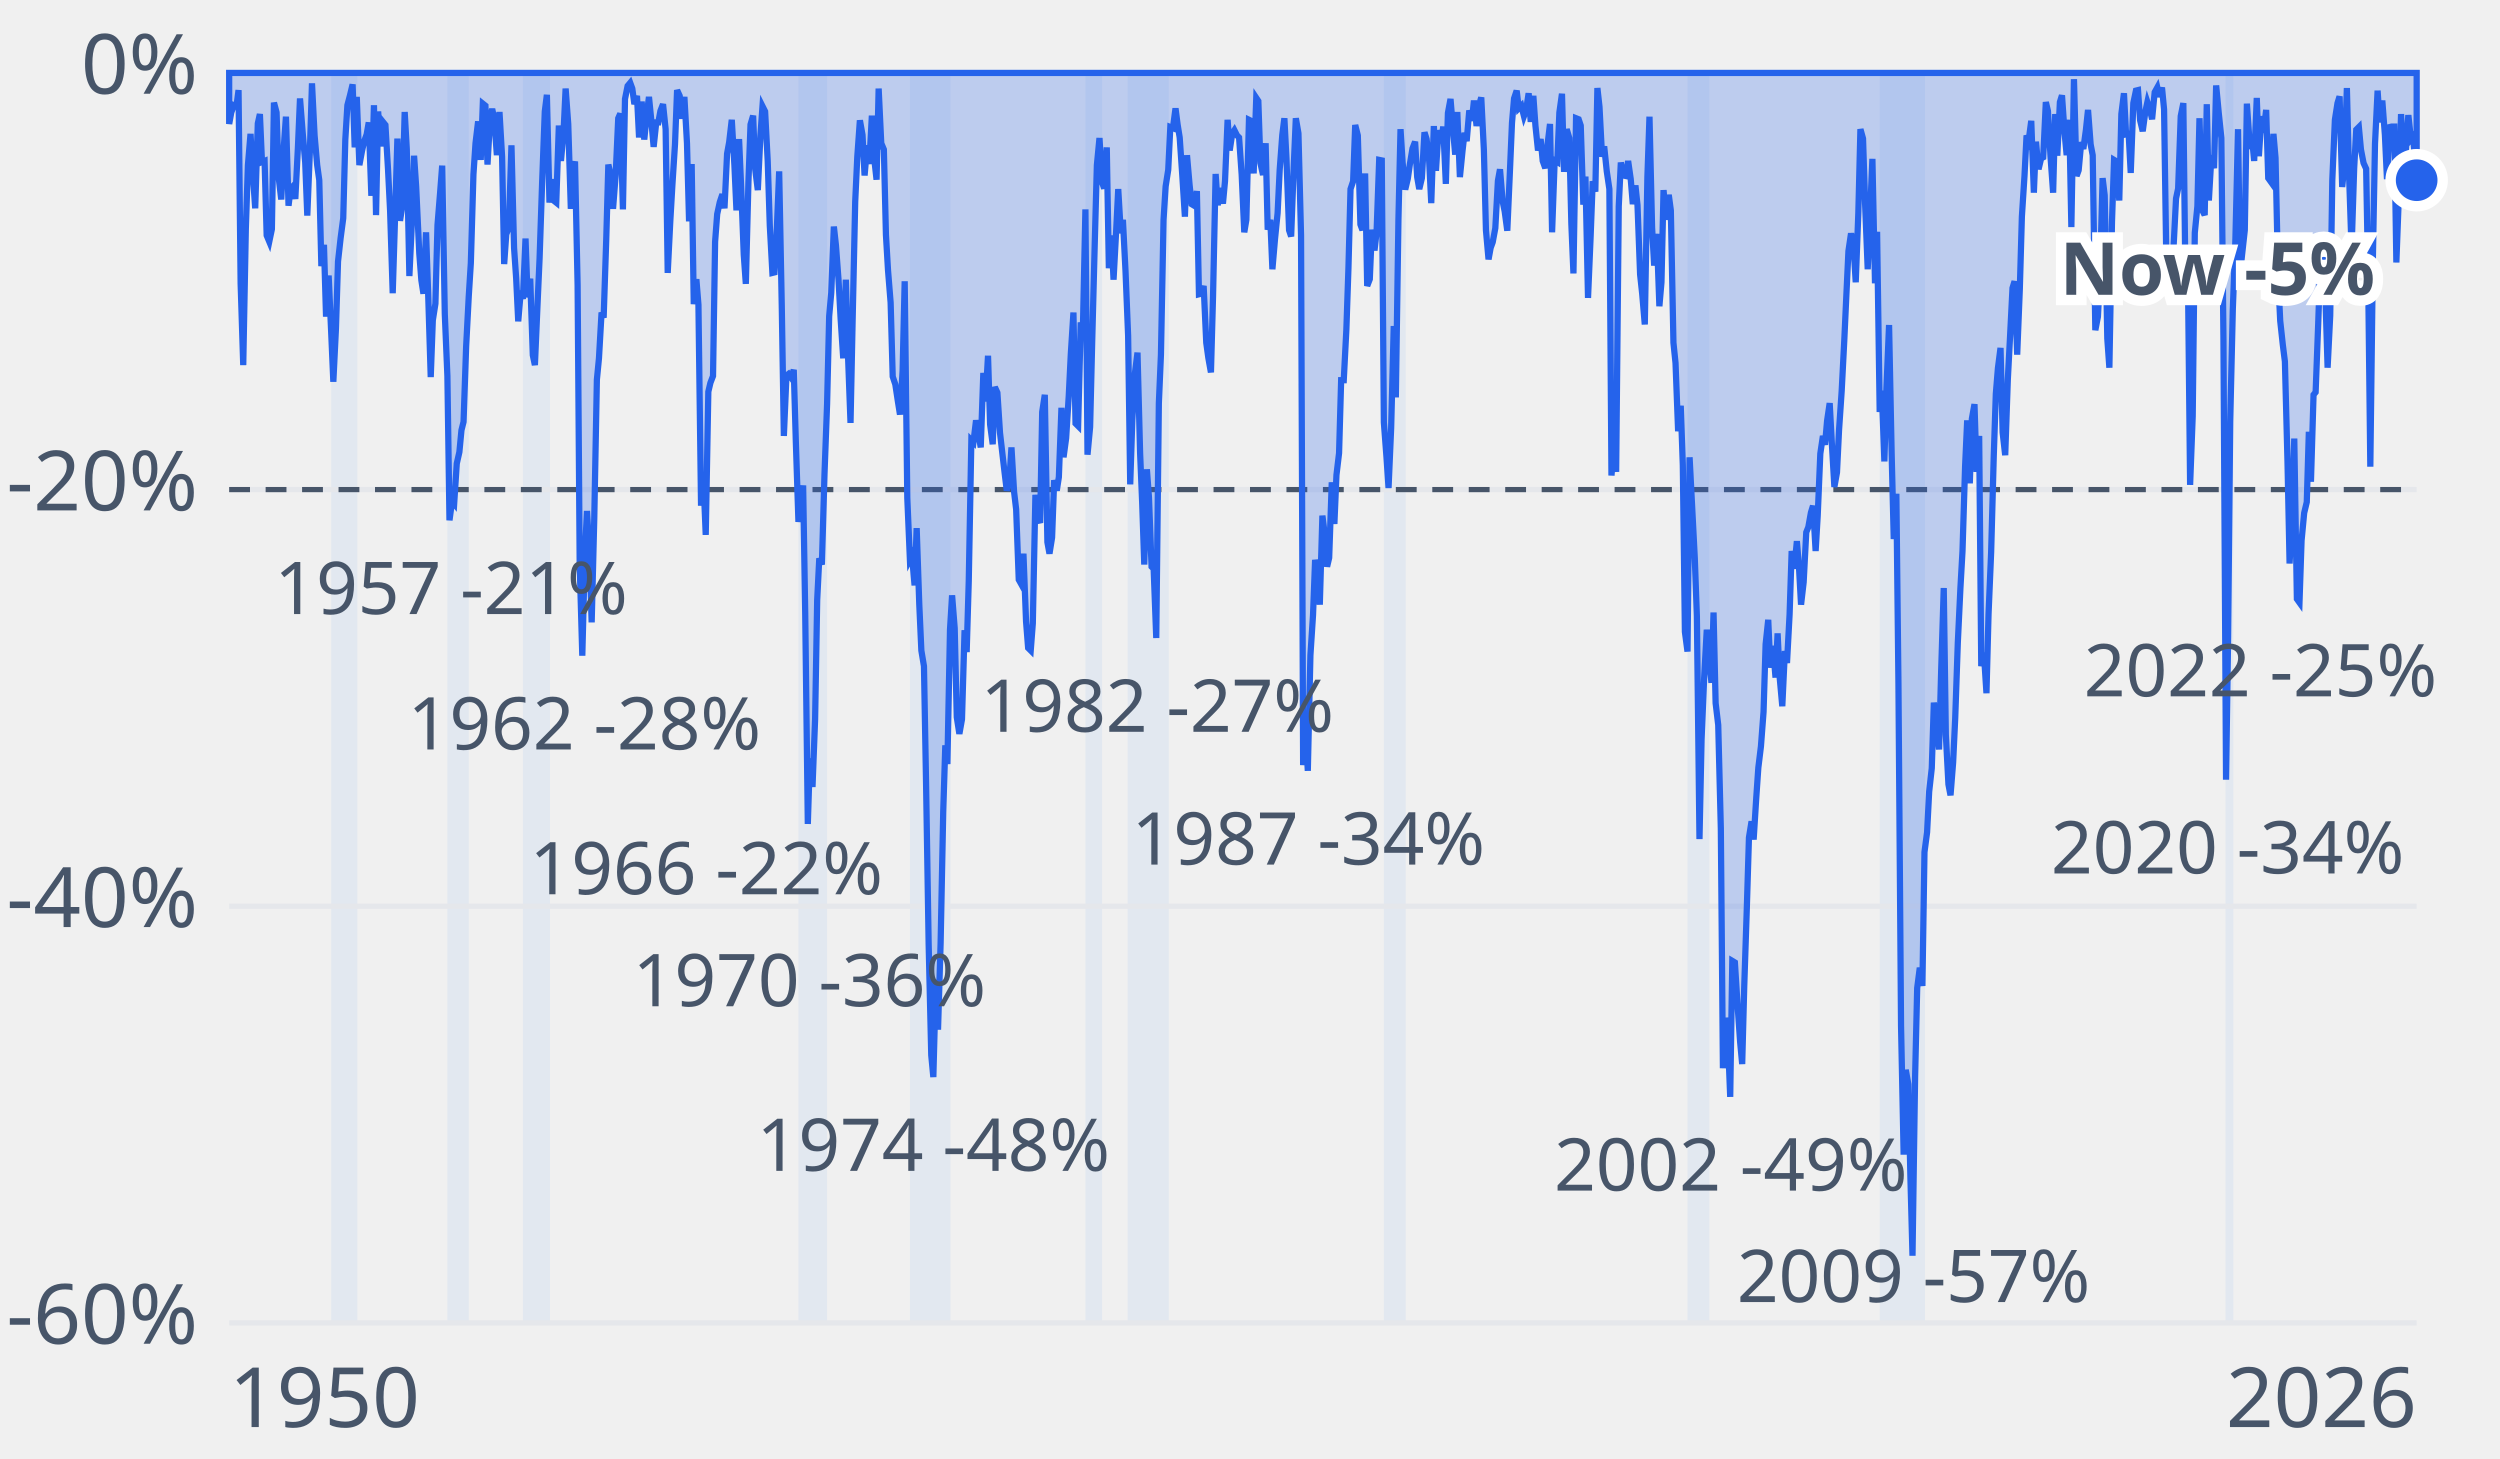
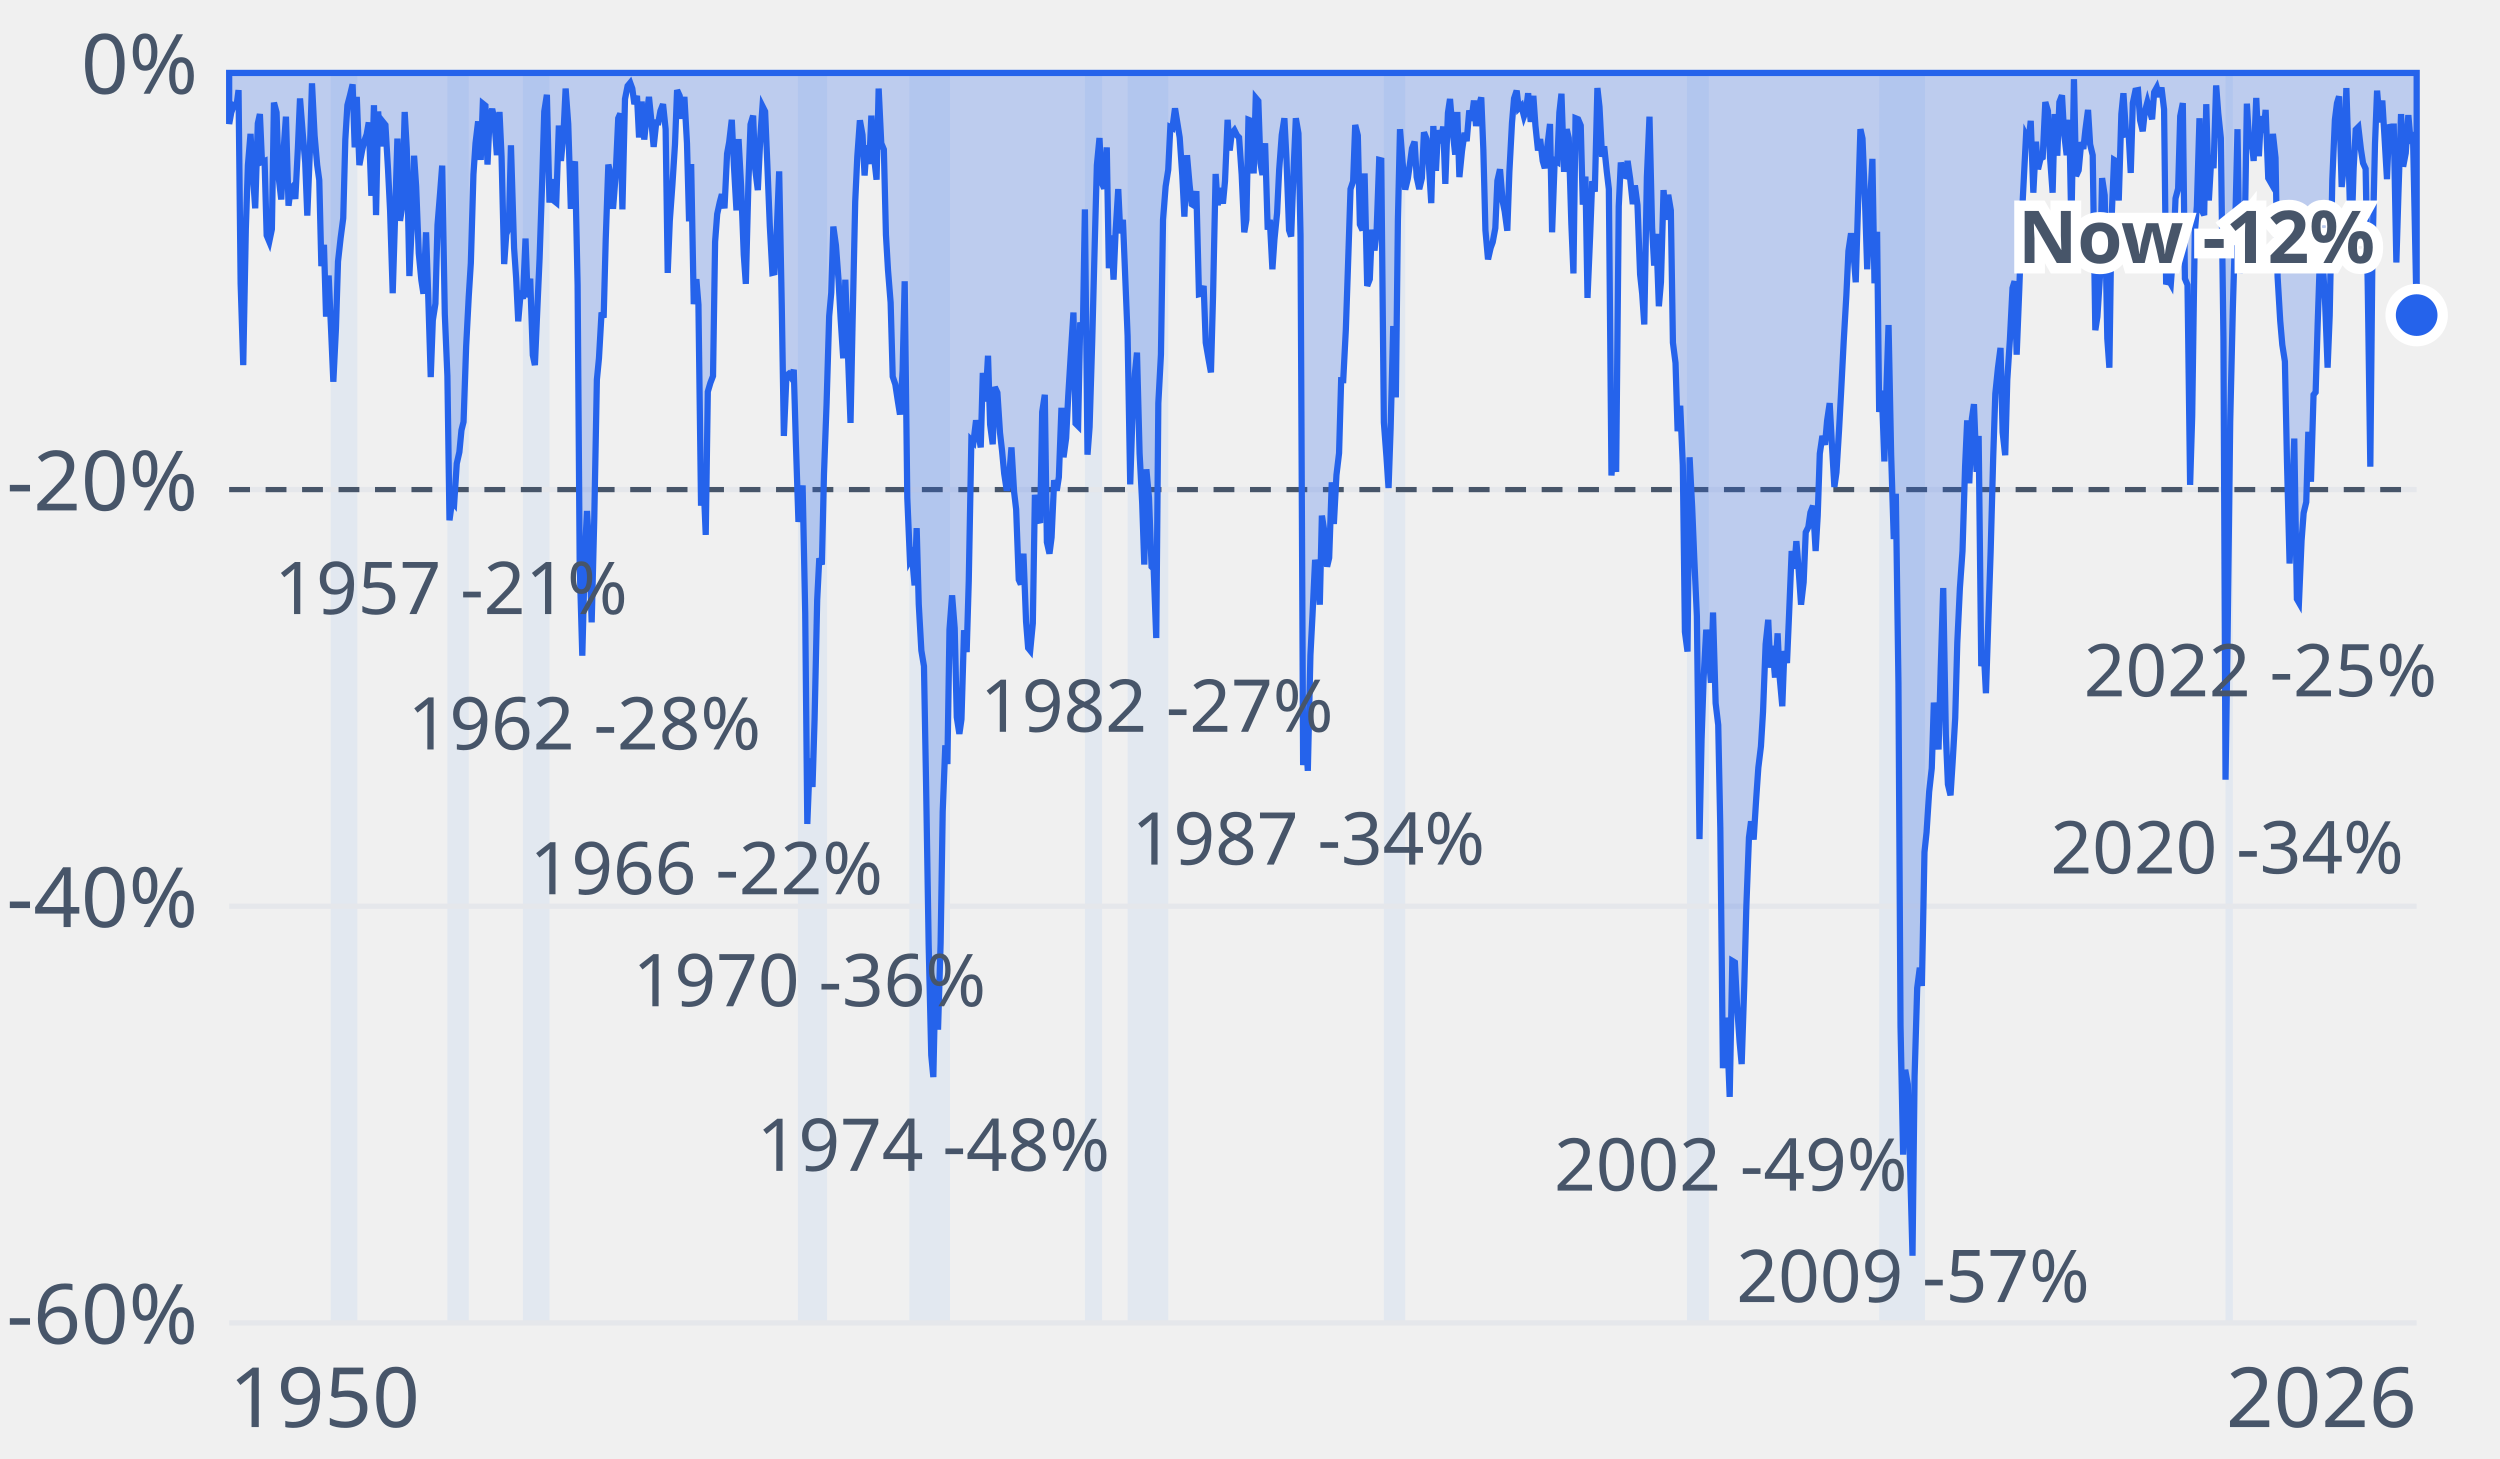
<svg xmlns="http://www.w3.org/2000/svg" viewBox="0 0 480 280" width="480" height="280" style="width:100%;max-width:560px;height:auto" role="img" font-family="system-ui,sans-serif" font-size="16">
-   <rect x="63.6" y="14" width="1.0" height="240.0" fill="#e2e8f0" />
+   <rect x="63.5" y="14" width="1.0" height="240.0" fill="#e2e8f0" />
  <rect x="64.0" y="14" width="1.0" height="240.0" fill="#e2e8f0" />
  <rect x="64.5" y="14" width="1.0" height="240.0" fill="#e2e8f0" />
  <rect x="64.9" y="14" width="1.0" height="240.0" fill="#e2e8f0" />
  <rect x="65.4" y="14" width="1.0" height="240.0" fill="#e2e8f0" />
  <rect x="65.8" y="14" width="1.0" height="240.0" fill="#e2e8f0" />
  <rect x="66.3" y="14" width="1.0" height="240.0" fill="#e2e8f0" />
  <rect x="66.7" y="14" width="1.0" height="240.0" fill="#e2e8f0" />
  <rect x="67.2" y="14" width="1.0" height="240.0" fill="#e2e8f0" />
  <rect x="67.6" y="14" width="1.0" height="240.0" fill="#e2e8f0" />
  <rect x="85.9" y="14" width="1.0" height="240.0" fill="#e2e8f0" />
  <rect x="86.3" y="14" width="1.0" height="240.0" fill="#e2e8f0" />
  <rect x="86.8" y="14" width="1.0" height="240.0" fill="#e2e8f0" />
  <rect x="87.2" y="14" width="1.0" height="240.0" fill="#e2e8f0" />
  <rect x="87.7" y="14" width="1.0" height="240.0" fill="#e2e8f0" />
  <rect x="88.2" y="14" width="1.0" height="240.0" fill="#e2e8f0" />
  <rect x="88.6" y="14" width="1.0" height="240.0" fill="#e2e8f0" />
  <rect x="89.0" y="14" width="1.0" height="240.0" fill="#e2e8f0" />
  <rect x="100.4" y="14" width="1.0" height="240.0" fill="#e2e8f0" />
  <rect x="100.9" y="14" width="1.0" height="240.0" fill="#e2e8f0" />
  <rect x="101.3" y="14" width="1.0" height="240.0" fill="#e2e8f0" />
  <rect x="101.8" y="14" width="1.0" height="240.0" fill="#e2e8f0" />
  <rect x="102.3" y="14" width="1.0" height="240.0" fill="#e2e8f0" />
  <rect x="102.7" y="14" width="1.0" height="240.0" fill="#e2e8f0" />
  <rect x="103.2" y="14" width="1.0" height="240.0" fill="#e2e8f0" />
  <rect x="103.6" y="14" width="1.0" height="240.0" fill="#e2e8f0" />
  <rect x="104.1" y="14" width="1.0" height="240.0" fill="#e2e8f0" />
-   <rect x="104.6" y="14" width="1.0" height="240.0" fill="#e2e8f0" />
-   <rect x="153.3" y="14" width="1.0" height="240.0" fill="#e2e8f0" />
+   <rect x="104.5" y="14" width="1.0" height="240.0" fill="#e2e8f0" />
+   <rect x="153.2" y="14" width="1.0" height="240.0" fill="#e2e8f0" />
  <rect x="153.7" y="14" width="1.0" height="240.0" fill="#e2e8f0" />
  <rect x="154.1" y="14" width="1.0" height="240.0" fill="#e2e8f0" />
  <rect x="154.6" y="14" width="1.0" height="240.0" fill="#e2e8f0" />
-   <rect x="155.1" y="14" width="1.0" height="240.0" fill="#e2e8f0" />
+   <rect x="155.0" y="14" width="1.0" height="240.0" fill="#e2e8f0" />
  <rect x="155.5" y="14" width="1.0" height="240.0" fill="#e2e8f0" />
  <rect x="156.0" y="14" width="1.0" height="240.0" fill="#e2e8f0" />
  <rect x="156.4" y="14" width="1.0" height="240.0" fill="#e2e8f0" />
  <rect x="156.9" y="14" width="1.0" height="240.0" fill="#e2e8f0" />
  <rect x="157.3" y="14" width="1.0" height="240.0" fill="#e2e8f0" />
  <rect x="157.8" y="14" width="1.0" height="240.0" fill="#e2e8f0" />
-   <rect x="174.7" y="14" width="1.0" height="240.0" fill="#e2e8f0" />
+   <rect x="174.6" y="14" width="1.0" height="240.0" fill="#e2e8f0" />
  <rect x="175.1" y="14" width="1.0" height="240.0" fill="#e2e8f0" />
  <rect x="175.6" y="14" width="1.0" height="240.0" fill="#e2e8f0" />
  <rect x="176.0" y="14" width="1.0" height="240.0" fill="#e2e8f0" />
-   <rect x="176.5" y="14" width="1.0" height="240.0" fill="#e2e8f0" />
+   <rect x="176.4" y="14" width="1.0" height="240.0" fill="#e2e8f0" />
  <rect x="176.9" y="14" width="1.0" height="240.0" fill="#e2e8f0" />
  <rect x="177.4" y="14" width="1.0" height="240.0" fill="#e2e8f0" />
  <rect x="177.8" y="14" width="1.0" height="240.0" fill="#e2e8f0" />
  <rect x="178.3" y="14" width="1.0" height="240.0" fill="#e2e8f0" />
  <rect x="178.7" y="14" width="1.0" height="240.0" fill="#e2e8f0" />
  <rect x="179.2" y="14" width="1.0" height="240.0" fill="#e2e8f0" />
-   <rect x="179.7" y="14" width="1.0" height="240.0" fill="#e2e8f0" />
+   <rect x="179.6" y="14" width="1.0" height="240.0" fill="#e2e8f0" />
  <rect x="180.1" y="14" width="1.0" height="240.0" fill="#e2e8f0" />
  <rect x="180.6" y="14" width="1.0" height="240.0" fill="#e2e8f0" />
  <rect x="181.0" y="14" width="1.0" height="240.0" fill="#e2e8f0" />
-   <rect x="181.5" y="14" width="1.0" height="240.0" fill="#e2e8f0" />
-   <rect x="208.4" y="14" width="1.0" height="240.0" fill="#e2e8f0" />
+   <rect x="181.4" y="14" width="1.0" height="240.0" fill="#e2e8f0" />
+   <rect x="208.3" y="14" width="1.0" height="240.0" fill="#e2e8f0" />
  <rect x="208.8" y="14" width="1.0" height="240.0" fill="#e2e8f0" />
-   <rect x="209.3" y="14" width="1.0" height="240.0" fill="#e2e8f0" />
+   <rect x="209.2" y="14" width="1.0" height="240.0" fill="#e2e8f0" />
  <rect x="209.7" y="14" width="1.0" height="240.0" fill="#e2e8f0" />
-   <rect x="210.2" y="14" width="1.0" height="240.0" fill="#e2e8f0" />
+   <rect x="210.1" y="14" width="1.0" height="240.0" fill="#e2e8f0" />
  <rect x="210.6" y="14" width="1.0" height="240.0" fill="#e2e8f0" />
  <rect x="216.5" y="14" width="1.0" height="240.0" fill="#e2e8f0" />
  <rect x="217.0" y="14" width="1.0" height="240.0" fill="#e2e8f0" />
  <rect x="217.4" y="14" width="1.0" height="240.0" fill="#e2e8f0" />
  <rect x="217.9" y="14" width="1.0" height="240.0" fill="#e2e8f0" />
-   <rect x="218.4" y="14" width="1.0" height="240.0" fill="#e2e8f0" />
+   <rect x="218.3" y="14" width="1.0" height="240.0" fill="#e2e8f0" />
  <rect x="218.8" y="14" width="1.0" height="240.0" fill="#e2e8f0" />
  <rect x="219.3" y="14" width="1.0" height="240.0" fill="#e2e8f0" />
  <rect x="219.7" y="14" width="1.0" height="240.0" fill="#e2e8f0" />
-   <rect x="220.2" y="14" width="1.0" height="240.0" fill="#e2e8f0" />
+   <rect x="220.1" y="14" width="1.0" height="240.0" fill="#e2e8f0" />
  <rect x="220.6" y="14" width="1.0" height="240.0" fill="#e2e8f0" />
  <rect x="221.1" y="14" width="1.0" height="240.0" fill="#e2e8f0" />
  <rect x="221.5" y="14" width="1.0" height="240.0" fill="#e2e8f0" />
  <rect x="222.0" y="14" width="1.0" height="240.0" fill="#e2e8f0" />
-   <rect x="222.5" y="14" width="1.0" height="240.0" fill="#e2e8f0" />
+   <rect x="222.4" y="14" width="1.0" height="240.0" fill="#e2e8f0" />
  <rect x="222.9" y="14" width="1.0" height="240.0" fill="#e2e8f0" />
-   <rect x="223.4" y="14" width="1.0" height="240.0" fill="#e2e8f0" />
+   <rect x="223.3" y="14" width="1.0" height="240.0" fill="#e2e8f0" />
  <rect x="265.7" y="14" width="1.0" height="240.0" fill="#e2e8f0" />
-   <rect x="266.2" y="14" width="1.0" height="240.0" fill="#e2e8f0" />
+   <rect x="266.1" y="14" width="1.0" height="240.0" fill="#e2e8f0" />
  <rect x="266.6" y="14" width="1.0" height="240.0" fill="#e2e8f0" />
-   <rect x="267.1" y="14" width="1.0" height="240.0" fill="#e2e8f0" />
+   <rect x="267.0" y="14" width="1.0" height="240.0" fill="#e2e8f0" />
  <rect x="267.5" y="14" width="1.0" height="240.0" fill="#e2e8f0" />
  <rect x="268.0" y="14" width="1.0" height="240.0" fill="#e2e8f0" />
-   <rect x="268.5" y="14" width="1.0" height="240.0" fill="#e2e8f0" />
-   <rect x="268.9" y="14" width="1.0" height="240.0" fill="#e2e8f0" />
-   <rect x="324.0" y="14" width="1.0" height="240.0" fill="#e2e8f0" />
+   <rect x="268.4" y="14" width="1.0" height="240.0" fill="#e2e8f0" />
+   <rect x="268.8" y="14" width="1.0" height="240.0" fill="#e2e8f0" />
+   <rect x="323.9" y="14" width="1.0" height="240.0" fill="#e2e8f0" />
  <rect x="324.4" y="14" width="1.0" height="240.0" fill="#e2e8f0" />
  <rect x="324.9" y="14" width="1.0" height="240.0" fill="#e2e8f0" />
  <rect x="325.3" y="14" width="1.0" height="240.0" fill="#e2e8f0" />
  <rect x="325.8" y="14" width="1.0" height="240.0" fill="#e2e8f0" />
-   <rect x="326.3" y="14" width="1.0" height="240.0" fill="#e2e8f0" />
+   <rect x="326.2" y="14" width="1.0" height="240.0" fill="#e2e8f0" />
  <rect x="326.7" y="14" width="1.0" height="240.0" fill="#e2e8f0" />
-   <rect x="327.2" y="14" width="1.0" height="240.0" fill="#e2e8f0" />
-   <rect x="360.9" y="14" width="1.0" height="240.0" fill="#e2e8f0" />
+   <rect x="327.1" y="14" width="1.0" height="240.0" fill="#e2e8f0" />
+   <rect x="360.8" y="14" width="1.0" height="240.0" fill="#e2e8f0" />
  <rect x="361.3" y="14" width="1.0" height="240.0" fill="#e2e8f0" />
-   <rect x="361.8" y="14" width="1.0" height="240.0" fill="#e2e8f0" />
+   <rect x="361.7" y="14" width="1.0" height="240.0" fill="#e2e8f0" />
  <rect x="362.2" y="14" width="1.0" height="240.0" fill="#e2e8f0" />
-   <rect x="362.7" y="14" width="1.0" height="240.0" fill="#e2e8f0" />
+   <rect x="362.6" y="14" width="1.0" height="240.0" fill="#e2e8f0" />
  <rect x="363.1" y="14" width="1.0" height="240.0" fill="#e2e8f0" />
  <rect x="363.6" y="14" width="1.0" height="240.0" fill="#e2e8f0" />
-   <rect x="364.1" y="14" width="1.0" height="240.0" fill="#e2e8f0" />
+   <rect x="364.0" y="14" width="1.0" height="240.0" fill="#e2e8f0" />
  <rect x="364.5" y="14" width="1.0" height="240.0" fill="#e2e8f0" />
-   <rect x="365.0" y="14" width="1.0" height="240.0" fill="#e2e8f0" />
+   <rect x="364.9" y="14" width="1.0" height="240.0" fill="#e2e8f0" />
  <rect x="365.4" y="14" width="1.0" height="240.0" fill="#e2e8f0" />
-   <rect x="365.9" y="14" width="1.0" height="240.0" fill="#e2e8f0" />
+   <rect x="365.8" y="14" width="1.0" height="240.0" fill="#e2e8f0" />
  <rect x="366.3" y="14" width="1.0" height="240.0" fill="#e2e8f0" />
  <rect x="366.8" y="14" width="1.0" height="240.0" fill="#e2e8f0" />
  <rect x="367.2" y="14" width="1.0" height="240.0" fill="#e2e8f0" />
-   <rect x="367.7" y="14" width="1.0" height="240.0" fill="#e2e8f0" />
+   <rect x="367.6" y="14" width="1.0" height="240.0" fill="#e2e8f0" />
  <rect x="368.1" y="14" width="1.0" height="240.0" fill="#e2e8f0" />
  <rect x="368.6" y="14" width="1.0" height="240.0" fill="#e2e8f0" />
  <rect x="427.3" y="14" width="1.0" height="240.0" fill="#e2e8f0" />
-   <rect x="427.8" y="14" width="1.0" height="240.0" fill="#e2e8f0" />
+   <rect x="427.7" y="14" width="1.0" height="240.0" fill="#e2e8f0" />
  <line x1="44" x2="464" y1="14.0" y2="14.0" stroke="#e5e7eb" />
  <text x="38" y="18.0" text-anchor="end" fill="#475569">0%</text>
  <line x1="44" x2="464" y1="94.0" y2="94.0" stroke="#e5e7eb" />
  <text x="38" y="98.0" text-anchor="end" fill="#475569">-20%</text>
  <line x1="44" x2="464" y1="174.0" y2="174.0" stroke="#e5e7eb" />
  <text x="38" y="178.0" text-anchor="end" fill="#475569">-40%</text>
  <line x1="44" x2="464" y1="254.0" y2="254.0" stroke="#e5e7eb" />
  <text x="38" y="258.0" text-anchor="end" fill="#475569">-60%</text>
  <line x1="44" x2="464" y1="94.0" y2="94.0" stroke="#475569" stroke-dasharray="4 3" />
-   <path d="M44.0,14.0L44.0,14.0L44.0,23.8L44.4,21.6L44.9,20.2L45.4,20.4L45.8,17.3L46.2,54.4L46.7,70.1L47.2,43.9L47.6,31.7L48.1,25.7L48.5,32.7L49.0,40.0L49.5,23.7L49.9,21.9L50.3,31.1L50.8,30.9L51.2,45.2L51.7,46.4L52.2,44.0L52.6,19.7L53.1,21.6L53.5,34.0L54.0,38.3L54.5,28.1L54.9,22.4L55.4,39.5L55.8,36.2L56.3,35.7L56.7,38.2L57.2,28.3L57.6,18.9L58.1,25.3L58.6,31.2L59.0,41.4L59.5,28.9L59.9,16.0L60.4,26.0L60.9,31.7L61.3,34.6L61.7,51.1L62.2,47.0L62.6,60.8L63.1,52.9L63.6,64.1L64.0,73.3L64.5,63.1L64.9,50.2L65.4,45.7L65.9,41.9L66.3,26.8L66.7,20.2L67.2,18.3L67.7,16.2L68.1,28.3L68.5,18.6L69.0,31.7L69.5,29.0L69.9,27.2L70.4,25.8L70.8,23.5L71.3,37.6L71.8,20.2L72.2,41.3L72.6,21.4L73.1,28.1L73.6,23.5L74.0,24.0L74.5,32.5L74.9,40.5L75.4,56.3L75.8,43.4L76.3,26.6L76.8,42.4L77.2,39.8L77.7,21.5L78.1,28.6L78.6,53.0L79.0,44.5L79.5,29.9L79.9,35.8L80.5,48.6L80.9,53.8L81.3,56.4L81.8,44.6L82.2,56.2L82.7,72.4L83.1,61.5L83.6,58.3L84.0,43.2L84.5,37.0L84.9,31.8L85.4,60.3L85.9,72.2L86.3,99.9L86.8,96.2L87.2,96.7L87.7,89.0L88.2,86.8L88.6,82.6L89.0,81.0L89.5,66.5L90.0,56.9L90.4,50.5L90.9,33.5L91.3,27.5L91.8,23.3L92.3,30.7L92.7,19.9L93.2,20.3L93.6,31.6L94.1,22.7L94.5,20.9L94.9,22.9L95.4,29.8L95.9,21.5L96.4,30.1L96.8,50.7L97.2,45.0L97.7,43.6L98.2,27.9L98.7,47.6L99.1,53.4L99.5,61.7L100.0,55.8L100.4,57.4L100.9,45.8L101.3,57.1L101.8,53.5L102.3,68.2L102.7,70.1L103.2,58.6L103.6,49.6L104.1,34.7L104.6,21.4L105.0,18.2L105.5,38.9L105.9,34.4L106.3,38.5L106.8,38.9L107.3,24.1L107.7,30.9L108.2,25.4L108.6,17.0L109.1,23.8L109.6,40.1L110.0,32.6L110.4,31.0L110.9,54.7L111.3,108.4L111.8,125.9L112.3,106.4L112.7,98.1L113.2,106.9L113.6,119.5L114.1,99.5L114.6,72.9L115.0,68.8L115.5,60.0L115.9,61.0L116.4,45.9L116.8,31.6L117.3,33.7L117.7,40.1L118.2,33.7L118.7,22.7L119.1,21.8L119.6,40.2L120.0,19.0L120.5,16.5L121.0,15.9L121.4,17.0L121.8,20.0L122.3,18.4L122.7,26.4L123.2,19.5L123.7,26.8L124.1,22.7L124.6,18.6L125.0,22.6L125.5,28.2L126.0,23.5L126.4,23.5L126.8,21.3L127.3,20.0L127.8,24.8L128.2,52.4L128.7,42.4L129.1,35.5L129.6,27.7L130.0,17.3L130.5,18.4L130.9,22.8L131.4,18.6L131.9,27.5L132.3,42.5L132.8,31.5L133.2,58.4L133.7,53.6L134.1,58.5L134.6,97.1L135.0,90.6L135.5,102.7L136.0,75.2L136.4,73.5L136.9,72.2L137.3,46.4L137.7,41.1L138.2,38.8L138.7,37.3L139.1,40.0L139.6,29.5L140.0,27.3L140.5,23.0L141.0,31.6L141.4,40.4L141.9,26.7L142.3,35.9L142.8,48.9L143.2,54.5L143.7,34.9L144.1,23.9L144.6,22.2L145.0,32.5L145.5,36.5L146.0,26.0L146.4,20.4L146.9,21.4L147.4,30.9L147.8,43.3L148.3,52.4L148.7,52.3L149.1,45.3L149.6,32.9L150.1,58.8L150.5,83.7L151.0,72.1L151.4,71.8L151.9,72.5L152.4,71.0L152.8,84.8L153.3,100.2L153.7,97.5L154.2,93.2L154.6,117.7L155.1,158.2L155.5,145.6L156.0,151.1L156.5,138.1L156.9,115.2L157.3,107.2L157.8,108.4L158.3,91.1L158.8,77.6L159.2,60.7L159.6,56.2L160.1,43.5L160.5,47.1L161.0,53.8L161.4,61.2L161.9,68.8L162.4,53.7L162.8,67.8L163.3,81.2L163.7,61.7L164.2,38.7L164.6,30.1L165.1,23.1L165.6,25.9L166.0,33.7L166.5,27.9L166.9,31.5L167.4,22.2L167.8,30.0L168.3,34.5L168.7,17.0L169.2,27.5L169.7,28.7L170.1,45.1L170.5,51.9L171.0,58.1L171.4,72.3L171.9,73.8L172.4,77.1L172.8,79.6L173.3,71.2L173.7,54.0L174.2,95.6L174.7,107.4L175.1,106.6L175.6,112.4L176.0,101.4L176.5,116.0L176.9,124.9L177.4,127.9L177.8,150.2L178.3,181.2L178.8,202.6L179.2,206.8L179.7,188.1L180.1,197.7L180.6,181.0L181.1,155.8L181.5,143.1L181.9,146.7L182.4,120.9L182.8,114.3L183.3,120.6L183.7,137.7L184.2,140.9L184.7,138.1L185.2,121.0L185.6,125.2L186.0,111.6L186.5,84.5L186.9,84.9L187.4,80.7L187.9,83.5L188.3,85.9L188.8,71.6L189.2,77.1L189.7,68.3L190.1,81.5L190.6,85.3L191.0,74.3L191.5,75.4L192.0,83.1L192.4,86.6L192.9,90.9L193.3,94.2L193.8,92.2L194.2,85.9L194.7,94.4L195.1,97.8L195.6,111.3L196.1,112.2L196.5,106.3L197.0,119.3L197.4,124.4L197.9,124.9L198.3,119.7L198.8,95.0L199.2,99.3L199.7,100.4L200.1,79.1L200.6,75.8L201.1,104.1L201.5,106.3L202.0,103.2L202.4,92.2L202.9,94.2L203.3,91.6L203.8,78.3L204.2,87.8L204.7,84.1L205.2,76.0L205.6,67.9L206.1,60.0L206.5,81.3L207.0,81.8L207.5,61.9L207.9,64.0L208.4,40.2L208.8,87.3L209.3,82.0L209.7,65.6L210.2,46.4L210.6,31.7L211.1,26.5L211.6,35.0L212.0,36.2L212.5,28.3L212.9,51.5L213.4,45.2L213.8,53.7L214.3,44.4L214.7,36.3L215.2,44.8L215.6,42.2L216.1,52.1L216.6,64.5L217.0,93.0L217.4,80.7L217.9,71.7L218.4,67.7L218.9,87.0L219.3,96.6L219.7,108.4L220.2,90.1L220.6,95.5L221.1,108.8L221.5,109.2L222.0,122.5L222.5,77.4L222.9,68.1L223.4,42.2L223.8,35.8L224.3,32.6L224.7,24.4L225.2,24.6L225.7,20.8L226.1,23.9L226.5,26.4L227.0,33.7L227.5,41.6L227.9,29.8L228.4,35.5L228.8,39.2L229.3,39.5L229.8,36.7L230.2,56.5L230.6,56.4L231.1,54.9L231.6,65.8L232.0,68.7L232.5,71.5L232.9,57.0L233.4,33.4L233.8,39.4L234.3,36.1L234.8,39.1L235.2,34.8L235.7,23.0L236.1,28.9L236.6,25.6L237.0,25.0L237.5,26.0L237.9,26.4L238.4,33.5L238.9,44.6L239.3,42.2L239.8,23.0L240.2,23.2L240.7,33.3L241.2,18.8L241.6,19.4L242.0,31.3L242.5,33.6L243.0,27.5L243.4,44.1L243.9,42.2L244.3,51.7L244.8,45.9L245.3,40.9L245.7,32.6L246.2,25.9L246.6,22.7L247.0,30.5L247.5,44.2L247.9,45.4L248.4,31.9L248.8,22.7L249.3,25.6L249.8,45.2L250.2,146.9L250.7,140.5L251.1,148.0L251.6,125.8L252.1,118.1L252.5,107.5L253.0,109.8L253.4,116.1L253.9,99.0L254.3,102.2L254.8,108.8L255.2,107.1L255.7,92.6L256.2,100.6L256.6,91.2L257.1,87.0L257.5,73.0L258.0,73.0L258.5,63.3L258.9,51.5L259.3,36.3L259.8,34.8L260.2,24.0L260.7,26.0L261.2,43.1L261.6,44.2L262.1,33.3L262.5,54.9L263.0,53.6L263.4,44.1L263.9,48.1L264.3,44.6L264.8,30.7L265.3,30.8L265.7,81.1L266.2,87.7L266.6,93.7L267.1,82.2L267.6,62.6L268.0,76.3L268.5,42.1L268.9,24.8L269.3,31.2L269.8,36.4L270.3,34.3L270.7,31.5L271.2,28.5L271.7,27.2L272.1,34.0L272.5,36.3L273.0,34.2L273.5,25.4L273.9,26.7L274.4,30.9L274.8,39.0L275.3,24.2L275.7,32.8L276.2,25.0L276.7,27.5L277.1,24.3L277.6,35.3L278.0,21.7L278.5,19.0L279.0,25.1L279.4,29.7L279.8,21.5L280.3,34.0L280.8,29.0L281.2,25.5L281.6,27.1L282.1,21.2L282.6,23.2L283.0,19.3L283.5,24.2L283.9,20.5L284.4,18.7L284.9,28.7L285.3,44.2L285.8,49.8L286.2,47.6L286.6,46.5L287.1,43.8L287.6,34.7L288.0,32.5L288.5,38.6L288.9,40.6L289.4,44.3L289.9,33.0L290.3,23.6L290.7,18.9L291.2,17.4L291.6,20.8L292.1,20.3L292.6,22.3L293.0,21.2L293.5,17.9L293.9,23.4L294.4,18.4L294.8,24.1L295.3,28.9L295.8,26.7L296.2,30.9L296.7,32.3L297.1,28.0L297.6,23.8L298.0,44.6L298.5,30.8L299.0,31.1L299.4,21.6L299.9,18.0L300.3,33.0L300.8,24.8L301.3,26.5L301.7,43.0L302.1,52.5L302.6,22.7L303.1,22.9L303.5,24.1L304.0,39.3L304.4,33.9L304.9,57.2L305.4,45.4L305.8,34.8L306.3,36.8L306.7,16.9L307.1,20.5L307.6,30.1L308.0,28.1L308.5,32.9L309.0,36.3L309.4,91.3L309.9,85.7L310.3,90.6L310.8,39.6L311.2,31.2L311.7,33.7L312.2,33.8L312.6,30.9L313.1,34.4L313.5,39.2L314.0,35.6L314.4,39.4L314.9,52.7L315.3,56.4L315.8,62.3L316.3,34.0L316.7,22.4L317.2,43.7L317.6,51.0L318.1,44.9L318.6,58.8L319.0,54.2L319.4,36.5L319.9,42.2L320.4,37.4L320.8,40.4L321.3,65.8L321.7,69.7L322.2,82.8L322.7,77.9L323.1,89.3L323.5,121.3L324.0,125.1L324.4,87.8L324.9,97.5L325.4,107.2L325.8,118.3L326.3,161.1L326.7,142.0L327.2,130.1L327.7,120.9L328.1,125.8L328.6,131.1L329.0,117.6L329.4,135.0L329.9,139.2L330.4,159.1L330.8,205.1L331.3,195.4L331.8,200.5L332.2,210.6L332.6,184.5L333.1,184.8L333.6,192.8L334.1,200.0L334.5,204.3L334.9,189.2L335.4,174.0L335.8,160.8L336.3,157.7L336.7,161.2L337.2,153.2L337.6,147.4L338.1,143.3L338.6,136.7L339.0,123.7L339.5,119.0L339.9,128.2L340.4,124.0L340.9,130.1L341.3,121.6L341.7,130.1L342.2,135.6L342.7,125.0L343.1,127.3L343.6,118.0L344.0,105.8L344.5,109.2L345.0,103.9L345.4,108.8L345.8,116.1L346.3,111.8L346.8,102.2L347.2,101.2L347.7,98.4L348.1,97.1L348.6,105.8L349.0,99.0L349.5,87.1L350.0,83.7L350.4,85.4L350.8,80.8L351.3,77.4L351.7,84.9L352.2,93.5L352.7,90.7L353.1,82.5L353.6,75.1L354.1,65.4L354.5,56.7L354.9,48.2L355.4,44.8L355.9,47.6L356.3,54.2L356.8,40.9L357.2,24.8L357.7,26.6L358.1,39.2L358.6,51.7L359.1,40.1L359.5,30.5L360.0,54.4L360.4,44.5L360.9,79.1L361.3,75.0L361.8,88.6L362.2,74.5L362.7,62.4L363.2,87.3L363.6,103.5L364.1,94.8L364.5,131.2L365.0,197.0L365.5,221.7L365.9,205.4L366.4,208.2L366.8,226.1L367.2,241.1L367.7,206.7L368.1,189.7L368.6,185.8L369.1,189.3L369.5,163.6L370.0,159.8L370.4,152.0L370.9,147.5L371.3,134.9L371.9,139.6L372.3,143.9L372.7,128.9L373.2,112.9L373.6,141.1L374.1,150.6L374.5,152.7L375.0,146.4L375.4,137.9L375.9,123.4L376.4,112.9L376.8,105.8L377.3,89.5L377.7,80.7L378.2,92.8L378.6,80.4L379.1,77.6L379.5,90.6L380.0,83.7L380.4,127.9L380.9,125.3L381.4,133.1L381.8,117.9L382.3,106.0L382.8,87.6L383.2,75.6L383.6,70.7L384.1,66.8L384.5,83.0L385.0,87.4L385.5,72.9L385.9,65.2L386.4,55.3L386.8,54.0L387.3,68.1L387.8,55.6L388.2,41.6L388.7,33.8L389.1,26.0L389.5,27.0L390.0,23.2L390.5,37.0L390.9,27.2L391.4,32.5L391.9,30.4L392.3,30.2L392.8,19.6L393.2,21.3L393.7,30.1L394.2,37.0L394.6,21.9L395.0,29.9L395.5,19.6L395.9,18.3L396.4,25.5L396.8,29.8L397.3,23.0L397.7,43.6L398.2,15.2L398.7,33.8L399.1,32.7L399.6,27.3L400.0,28.6L400.5,24.9L400.9,21.1L401.4,27.7L401.8,29.8L402.3,63.4L402.8,60.8L403.2,52.9L403.7,34.2L404.1,37.5L404.6,65.0L405.0,70.6L405.5,42.6L405.9,30.7L406.4,31.0L406.9,38.5L407.3,21.9L407.8,17.9L408.2,25.8L408.7,25.7L409.1,33.2L409.6,19.8L410.1,17.4L410.5,17.3L410.9,23.1L411.4,25.2L411.9,21.5L412.3,19.6L412.8,21.1L413.2,22.9L413.7,17.7L414.2,16.8L414.6,18.6L415.1,16.8L415.5,21.0L416.0,54.6L416.4,53.6L416.9,54.5L417.3,47.9L417.8,38.1L418.2,36.2L418.7,22.3L419.2,19.8L419.6,53.5L420.1,54.7L420.5,93.1L421.0,79.9L421.4,44.7L421.9,39.6L422.3,22.7L422.8,40.3L423.3,41.3L423.7,20.0L424.1,38.5L424.6,29.8L425.1,32.3L425.5,16.4L426.0,21.7L426.5,26.5L426.9,65.0L427.4,149.7L427.8,122.2L428.2,80.9L428.7,59.4L429.2,45.9L429.7,24.8L430.1,52.4L430.5,48.7L431.0,44.2L431.4,19.9L432.0,28.6L432.4,26.6L432.8,30.9L433.3,18.8L433.7,30.0L434.2,22.3L434.6,25.5L435.1,21.1L435.5,34.2L436.0,34.9L436.5,25.7L436.9,30.3L437.4,53.2L437.8,61.6L438.3,66.2L438.7,69.4L439.2,88.7L439.6,108.2L440.1,97.9L440.5,84.2L441.0,115.0L441.5,115.7L441.9,103.8L442.4,98.5L442.9,96.4L443.3,82.9L443.7,92.5L444.2,75.8L444.6,75.3L445.1,62.0L445.6,47.2L446.0,49.6L446.5,57.6L446.9,70.6L447.4,60.6L447.8,34.6L448.3,23.0L448.8,19.8L449.2,18.5L449.7,35.9L450.1,32.0L450.6,16.9L451.0,32.9L451.5,47.9L452.0,32.3L452.4,24.9L452.9,24.4L453.3,28.7L453.8,31.3L454.3,32.4L454.7,54.5L455.1,89.6L455.6,49.2L456.0,27.6L456.5,17.4L456.9,23.5L457.4,19.3L457.9,25.9L458.3,34.4L458.8,24.4L459.2,24.3L459.7,24.3L460.1,50.4L460.6,37.1L461.0,21.9L461.5,32.0L461.9,29.4L462.4,22.1L462.9,26.7L463.3,26.2L464.0,34.6L464.0,14.0Z" fill="#2563eb" fill-opacity="0.25" stroke="#2563eb" stroke-width="1.2" />
+   <path d="M44.0,14.0L44.0,14.0L44.0,23.8L44.4,21.6L44.9,20.2L45.4,20.4L45.8,17.3L46.2,54.4L46.7,70.1L47.2,43.9L47.6,31.7L48.1,25.7L48.5,32.7L49.0,40.0L49.5,23.7L49.9,21.9L50.3,31.1L50.8,30.9L51.2,45.2L51.7,46.4L52.2,44.0L52.6,19.7L53.1,21.6L53.5,34.0L54.0,38.3L54.5,28.1L54.9,22.4L55.4,39.5L55.8,36.2L56.3,35.7L56.7,38.2L57.2,28.3L57.6,18.9L58.1,25.3L58.6,31.2L59.0,41.4L59.5,28.9L59.9,16.0L60.4,26.0L60.9,31.7L61.3,34.6L61.7,51.1L62.2,47.0L62.6,60.8L63.1,52.9L63.6,64.1L64.0,73.3L64.5,63.1L64.9,50.2L65.4,45.7L65.9,41.9L66.3,26.8L66.7,20.2L67.2,18.3L67.7,16.2L68.1,28.3L68.5,18.6L69.0,31.7L69.5,29.0L69.9,27.2L70.4,25.8L70.8,23.5L71.3,37.6L71.8,20.2L72.2,41.3L72.6,21.4L73.1,28.1L73.6,23.5L74.0,24.0L74.5,32.5L74.9,40.5L75.4,56.3L75.8,43.4L76.3,26.6L76.8,42.4L77.2,39.8L77.7,21.5L78.1,28.6L78.6,53.0L79.0,44.5L79.5,29.9L79.9,35.8L80.4,48.6L80.9,53.8L81.3,56.4L81.8,44.6L82.2,56.2L82.7,72.4L83.1,61.5L83.6,58.3L84.0,43.2L84.5,37.0L84.9,31.8L85.4,60.3L85.9,72.2L86.3,99.9L86.8,96.2L87.2,96.7L87.7,89.0L88.2,86.8L88.6,82.6L89.0,81.0L89.5,66.5L90.0,56.9L90.4,50.5L90.9,33.5L91.3,27.5L91.8,23.3L92.3,30.7L92.7,19.9L93.2,20.3L93.6,31.6L94.0,22.7L94.5,20.9L94.9,22.9L95.4,29.8L95.9,21.5L96.3,30.1L96.8,50.7L97.2,45.0L97.7,43.6L98.1,27.9L98.7,47.6L99.1,53.4L99.5,61.7L100.0,55.8L100.4,57.4L100.9,45.8L101.3,57.1L101.8,53.5L102.3,68.2L102.7,70.1L103.2,58.6L103.6,49.6L104.1,34.7L104.5,21.4L105.0,18.2L105.5,38.9L105.9,34.4L106.3,38.5L106.8,38.9L107.3,24.1L107.7,30.9L108.2,25.4L108.6,17.0L109.1,23.8L109.6,40.1L110.0,32.6L110.4,31.0L110.9,54.7L111.3,108.4L111.8,125.9L112.3,106.4L112.7,98.1L113.2,106.9L113.6,119.5L114.1,99.5L114.6,72.9L115.0,68.8L115.5,60.0L115.9,61.0L116.3,45.9L116.8,31.6L117.3,33.7L117.7,40.1L118.2,33.7L118.7,22.7L119.1,21.8L119.5,40.2L120.0,19.0L120.5,16.5L121.0,15.9L121.4,17.0L121.8,20.0L122.3,18.4L122.7,26.4L123.2,19.5L123.7,26.8L124.1,22.7L124.6,18.6L125.0,22.6L125.5,28.2L126.0,23.5L126.4,23.5L126.8,21.3L127.3,20.0L127.8,24.8L128.2,52.4L128.6,42.4L129.1,35.5L129.6,27.7L130.0,17.3L130.5,18.4L130.9,22.8L131.4,18.6L131.9,27.5L132.3,42.5L132.7,31.5L133.2,58.4L133.7,53.6L134.1,58.5L134.6,97.1L135.0,90.6L135.5,102.7L135.9,75.2L136.4,73.5L136.9,72.2L137.3,46.4L137.7,41.1L138.2,38.8L138.6,37.3L139.1,40.0L139.6,29.5L140.0,27.3L140.5,23.0L140.9,31.6L141.4,40.4L141.8,26.7L142.3,35.9L142.8,48.9L143.2,54.5L143.7,34.9L144.1,23.9L144.6,22.2L145.0,32.5L145.5,36.5L146.0,26.0L146.4,20.4L146.9,21.4L147.3,30.9L147.8,43.3L148.3,52.4L148.7,52.3L149.1,45.3L149.6,32.9L150.1,58.8L150.5,83.7L151.0,72.1L151.4,71.8L151.9,72.5L152.4,71.0L152.8,84.8L153.3,100.2L153.7,97.5L154.1,93.2L154.6,117.7L155.0,158.2L155.5,145.6L156.0,151.1L156.4,138.1L156.9,115.2L157.3,107.2L157.8,108.4L158.2,91.1L158.7,77.6L159.2,60.7L159.6,56.2L160.0,43.5L160.5,47.1L161.0,53.8L161.4,61.2L161.9,68.8L162.3,53.7L162.8,67.8L163.3,81.2L163.7,61.7L164.2,38.7L164.6,30.1L165.1,23.1L165.6,25.9L166.0,33.7L166.4,27.9L166.9,31.5L167.3,22.2L167.8,30.0L168.3,34.5L168.7,17.0L169.2,27.5L169.7,28.7L170.1,45.1L170.5,51.9L171.0,58.1L171.4,72.3L171.9,73.8L172.4,77.1L172.8,79.6L173.3,71.2L173.7,54.0L174.2,95.6L174.7,107.4L175.1,106.6L175.6,112.4L176.0,101.4L176.4,116.0L176.9,124.9L177.4,127.9L177.8,150.2L178.3,181.2L178.8,202.6L179.2,206.8L179.6,188.1L180.1,197.7L180.6,181.0L181.0,155.8L181.5,143.1L181.9,146.7L182.3,120.9L182.8,114.3L183.3,120.6L183.7,137.7L184.2,140.9L184.6,138.1L185.1,121.0L185.6,125.2L186.0,111.6L186.5,84.5L186.9,84.9L187.4,80.7L187.9,83.5L188.3,85.9L188.7,71.6L189.2,77.1L189.7,68.3L190.1,81.5L190.6,85.3L191.0,74.3L191.5,75.4L192.0,83.1L192.4,86.6L192.8,90.9L193.3,94.2L193.7,92.2L194.2,85.9L194.7,94.4L195.1,97.8L195.6,111.3L196.0,112.2L196.5,106.3L197.0,119.3L197.4,124.4L197.8,124.9L198.3,119.7L198.7,95.0L199.2,99.3L199.7,100.4L200.1,79.1L200.6,75.8L201.0,104.1L201.5,106.3L201.9,103.2L202.4,92.2L202.9,94.2L203.3,91.6L203.8,78.3L204.2,87.8L204.7,84.1L205.1,76.0L205.6,67.9L206.1,60.0L206.5,81.3L207.0,81.8L207.4,61.9L207.9,64.0L208.3,40.2L208.8,87.3L209.2,82.0L209.7,65.6L210.2,46.4L210.6,31.7L211.1,26.5L211.5,35.0L212.0,36.2L212.5,28.3L212.9,51.5L213.4,45.2L213.8,53.7L214.2,44.4L214.7,36.3L215.1,44.8L215.6,42.2L216.0,52.1L216.5,64.5L217.0,93.0L217.4,80.7L217.9,71.7L218.3,67.7L218.8,87.0L219.3,96.6L219.7,108.4L220.1,90.1L220.6,95.5L221.1,108.8L221.5,109.2L222.0,122.5L222.4,77.4L222.9,68.1L223.3,42.2L223.8,35.8L224.3,32.6L224.7,24.4L225.1,24.6L225.6,20.8L226.1,23.9L226.5,26.4L227.0,33.7L227.4,41.6L227.9,29.8L228.4,35.5L228.8,39.2L229.3,39.5L229.7,36.7L230.2,56.5L230.6,56.4L231.1,54.9L231.5,65.8L232.0,68.7L232.5,71.5L232.9,57.0L233.4,33.4L233.8,39.4L234.3,36.1L234.8,39.1L235.2,34.8L235.7,23.0L236.1,28.9L236.5,25.6L237.0,25.0L237.5,26.0L237.9,26.4L238.4,33.5L238.9,44.6L239.3,42.2L239.7,23.0L240.2,23.2L240.7,33.3L241.1,18.8L241.6,19.4L242.0,31.3L242.4,33.6L242.9,27.5L243.4,44.1L243.8,42.2L244.3,51.7L244.7,45.9L245.2,40.9L245.6,32.6L246.1,25.9L246.6,22.7L247.0,30.5L247.5,44.2L247.9,45.4L248.4,31.9L248.8,22.7L249.3,25.6L249.7,45.2L250.2,146.9L250.7,140.5L251.1,148.0L251.6,125.8L252.0,118.1L252.5,107.5L253.0,109.8L253.4,116.1L253.8,99.0L254.3,102.2L254.8,108.8L255.2,107.1L255.7,92.6L256.1,100.6L256.6,91.2L257.1,87.0L257.5,73.0L257.9,73.0L258.4,63.3L258.8,51.5L259.3,36.3L259.8,34.8L260.2,24.0L260.7,26.0L261.1,43.1L261.6,44.2L262.0,33.3L262.5,54.9L263.0,53.6L263.4,44.1L263.9,48.1L264.3,44.6L264.8,30.7L265.2,30.8L265.7,81.1L266.2,87.7L266.6,93.7L267.0,82.2L267.5,62.6L268.0,76.3L268.4,42.1L268.8,24.8L269.3,31.2L269.8,36.4L270.3,34.3L270.7,31.5L271.1,28.5L271.6,27.2L272.0,34.0L272.5,36.3L273.0,34.2L273.4,25.4L273.9,26.7L274.3,30.9L274.8,39.0L275.2,24.2L275.7,32.8L276.1,25.0L276.6,27.5L277.1,24.3L277.5,35.3L278.0,21.7L278.4,19.0L278.9,25.1L279.4,29.7L279.8,21.5L280.2,34.0L280.7,29.0L281.2,25.5L281.6,27.1L282.1,21.2L282.5,23.2L283.0,19.3L283.4,24.2L283.9,20.5L284.4,18.7L284.8,28.7L285.2,44.2L285.7,49.8L286.2,47.6L286.6,46.5L287.1,43.8L287.5,34.7L288.0,32.5L288.5,38.6L288.9,40.6L289.4,44.3L289.8,33.0L290.3,23.6L290.7,18.9L291.2,17.4L291.6,20.8L292.1,20.3L292.6,22.3L293.0,21.2L293.4,17.9L293.9,23.4L294.4,18.4L294.8,24.1L295.3,28.9L295.7,26.7L296.2,30.9L296.6,32.3L297.1,28.0L297.6,23.8L298.0,44.6L298.5,30.8L299.0,31.1L299.4,21.6L299.8,18.0L300.3,33.0L300.8,24.8L301.2,26.5L301.7,43.0L302.1,52.5L302.5,22.7L303.0,22.9L303.5,24.1L303.9,39.3L304.4,33.9L304.8,57.2L305.3,45.4L305.7,34.8L306.2,36.8L306.7,16.9L307.1,20.5L307.6,30.1L308.0,28.1L308.5,32.9L308.9,36.3L309.4,91.3L309.8,85.7L310.3,90.6L310.8,39.6L311.2,31.2L311.7,33.7L312.1,33.8L312.5,30.9L313.0,34.4L313.5,39.2L313.9,35.6L314.4,39.4L314.9,52.7L315.3,56.4L315.7,62.3L316.2,34.0L316.7,22.4L317.2,43.7L317.6,51.0L318.0,44.9L318.5,58.8L318.9,54.2L319.4,36.5L319.9,42.2L320.3,37.4L320.8,40.4L321.2,65.8L321.7,69.7L322.1,82.8L322.6,77.9L323.1,89.3L323.5,121.3L324.0,125.1L324.4,87.8L324.9,97.5L325.3,107.2L325.8,118.3L326.3,161.1L326.7,142.0L327.1,130.1L327.6,120.9L328.1,125.8L328.5,131.1L328.9,117.6L329.4,135.0L329.9,139.2L330.3,159.1L330.8,205.1L331.2,195.4L331.7,200.5L332.1,210.6L332.6,184.5L333.1,184.8L333.5,192.8L334.0,200.0L334.4,204.3L334.9,189.2L335.3,174.0L335.8,160.8L336.2,157.7L336.7,161.2L337.2,153.2L337.6,147.4L338.1,143.3L338.5,136.7L339.0,123.7L339.5,119.0L339.9,128.2L340.3,124.0L340.8,130.1L341.3,121.6L341.7,130.1L342.2,135.6L342.6,125.0L343.1,127.3L343.5,118.0L344.0,105.8L344.5,109.2L344.9,103.9L345.3,108.8L345.8,116.1L346.3,111.8L346.7,102.2L347.2,101.2L347.6,98.4L348.1,97.1L348.6,105.8L349.0,99.0L349.4,87.1L349.9,83.7L350.4,85.4L350.8,80.8L351.3,77.4L351.7,84.9L352.2,93.5L352.6,90.7L353.1,82.5L353.5,75.1L354.0,65.4L354.5,56.7L354.9,48.2L355.4,44.8L355.8,47.6L356.3,54.2L356.7,40.9L357.2,24.8L357.6,26.6L358.1,39.2L358.5,51.7L359.0,40.1L359.5,30.5L359.9,54.4L360.4,44.5L360.8,79.1L361.3,75.0L361.8,88.6L362.2,74.5L362.6,62.4L363.1,87.3L363.6,103.5L364.0,94.8L364.5,131.2L364.9,197.0L365.4,221.7L365.8,205.4L366.3,208.2L366.8,226.1L367.2,241.1L367.6,206.7L368.1,189.7L368.6,185.8L369.0,189.3L369.5,163.6L369.9,159.8L370.4,152.0L370.9,147.5L371.3,134.9L371.8,139.6L372.2,143.9L372.6,128.9L373.1,112.9L373.6,141.1L374.0,150.6L374.5,152.7L374.9,146.4L375.4,137.9L375.8,123.4L376.3,112.9L376.8,105.8L377.3,89.5L377.7,80.7L378.1,92.8L378.6,80.4L379.0,77.6L379.5,90.6L379.9,83.7L380.4,127.9L380.9,125.3L381.3,133.1L381.8,117.9L382.2,106.0L382.7,87.6L383.1,75.6L383.6,70.7L384.1,66.8L384.5,83.0L385.0,87.4L385.4,72.9L385.9,65.2L386.4,55.3L386.8,54.0L387.2,68.1L387.7,55.6L388.2,41.6L388.6,33.8L389.0,26.0L389.5,27.0L389.9,23.2L390.4,37.0L390.9,27.2L391.3,32.5L391.8,30.4L392.2,30.2L392.7,19.6L393.2,21.3L393.6,30.1L394.1,37.0L394.5,21.9L395.0,29.9L395.4,19.6L395.9,18.3L396.3,25.5L396.8,29.8L397.3,23.0L397.7,43.6L398.2,15.2L398.6,33.8L399.1,32.7L399.6,27.3L400.0,28.6L400.4,24.9L400.9,21.1L401.3,27.7L401.8,29.8L402.3,63.4L402.7,60.8L403.2,52.9L403.6,34.2L404.1,37.5L404.6,65.0L405.0,70.6L405.4,42.6L405.9,30.7L406.4,31.0L406.8,38.5L407.3,21.9L407.7,17.9L408.2,25.8L408.7,25.7L409.1,33.2L409.5,19.8L410.0,17.4L410.5,17.3L410.9,23.1L411.4,25.2L411.8,21.5L412.3,19.6L412.7,21.1L413.2,22.9L413.6,17.7L414.1,16.8L414.6,18.6L415.0,16.8L415.5,21.0L415.9,54.6L416.3,53.6L416.8,54.5L417.3,47.9L417.7,38.1L418.2,36.2L418.6,22.3L419.1,19.8L419.5,53.5L420.0,54.7L420.5,93.1L420.9,79.9L421.4,44.7L421.8,39.6L422.3,22.7L422.7,40.3L423.2,41.3L423.6,20.0L424.1,38.5L424.6,29.8L425.0,32.3L425.5,16.4L425.9,21.7L426.4,26.5L426.9,65.0L427.3,149.7L427.7,122.2L428.2,80.9L428.7,59.4L429.1,45.9L429.6,24.8L430.0,52.4L430.5,48.7L431.0,44.2L431.4,19.9L431.9,28.6L432.3,26.6L432.7,30.9L433.2,18.8L433.7,30.0L434.1,22.3L434.6,25.5L435.0,21.1L435.5,34.2L435.9,34.9L436.4,25.7L436.9,30.3L437.3,53.2L437.8,61.6L438.2,66.2L438.7,69.4L439.1,88.7L439.6,108.2L440.0,97.9L440.5,84.2L441.0,115.0L441.4,115.7L441.9,103.8L442.3,98.5L442.8,96.4L443.2,82.9L443.7,92.5L444.2,75.8L444.6,75.3L445.0,62.0L445.5,47.2L445.9,49.6L446.4,57.6L446.9,70.6L447.3,60.6L447.8,34.6L448.3,23.0L448.7,19.8L449.1,18.5L449.6,35.9L450.0,32.0L450.5,16.9L451.0,32.9L451.4,47.9L451.9,32.3L452.3,24.9L452.8,24.4L453.3,28.7L453.7,31.3L454.2,32.4L454.6,54.5L455.1,89.6L455.5,49.2L456.0,27.6L456.4,17.4L456.9,23.5L457.4,19.3L457.8,25.9L458.3,34.4L458.7,24.4L459.2,24.3L459.6,24.3L460.1,50.4L460.5,37.1L461.0,21.9L461.4,32.0L461.9,29.4L462.4,22.1L462.8,26.7L463.3,26.2L464.0,60.5L464.0,14.0Z" fill="#2563eb" fill-opacity="0.25" stroke="#2563eb" stroke-width="1.2" />
  <text x="86.6" y="117.9" text-anchor="middle" fill="#475569" font-size="14">1957 -21%</text>
  <text x="112.2" y="143.9" text-anchor="middle" fill="#475569" font-size="14">1962 -28%</text>
  <text x="135.6" y="171.7" text-anchor="middle" fill="#475569" font-size="14">1966 -22%</text>
  <text x="155.4" y="193.2" text-anchor="middle" fill="#475569" font-size="14">1970 -36%</text>
  <text x="179.2" y="224.8" text-anchor="middle" fill="#475569" font-size="14">1974 -48%</text>
-   <text x="222.2" y="140.5" text-anchor="middle" fill="#475569" font-size="14">1982 -27%</text>
+   <text x="222.1" y="140.5" text-anchor="middle" fill="#475569" font-size="14">1982 -27%</text>
  <text x="251.2" y="166.0" text-anchor="middle" fill="#475569" font-size="14">1987 -34%</text>
  <text x="332.3" y="228.6" text-anchor="middle" fill="#475569" font-size="14">2002 -49%</text>
-   <text x="367.4" y="250.0" text-anchor="middle" fill="#475569" font-size="14">2009 -57%</text>
-   <text x="427.7" y="167.7" text-anchor="middle" fill="#475569" font-size="14">2020 -34%</text>
+   <text x="367.3" y="250.0" text-anchor="middle" fill="#475569" font-size="14">2009 -57%</text>
+   <text x="427.6" y="167.7" text-anchor="middle" fill="#475569" font-size="14">2020 -34%</text>
  <text x="434.0" y="133.7" text-anchor="middle" fill="#475569" font-size="14">2022 -25%</text>
-   <circle cx="464.0" cy="34.6" r="5" fill="#2563eb" stroke="#fff" stroke-width="2" />
-   <text x="456.0" y="56.6" text-anchor="end" fill="#475569" font-weight="600" font-size="14" stroke="#fff" stroke-width="4" paint-order="stroke">Now -5%</text>
+   <circle cx="464.0" cy="60.5" r="5" fill="#2563eb" stroke="#fff" stroke-width="2" />
+   <text x="456.0" y="50.5" text-anchor="end" fill="#475569" font-weight="600" font-size="14" stroke="#fff" stroke-width="4" paint-order="stroke">Now -12%</text>
  <text x="44" y="274" fill="#475569">1950</text>
  <text x="464" y="274" text-anchor="end" fill="#475569">2026</text>
</svg>
